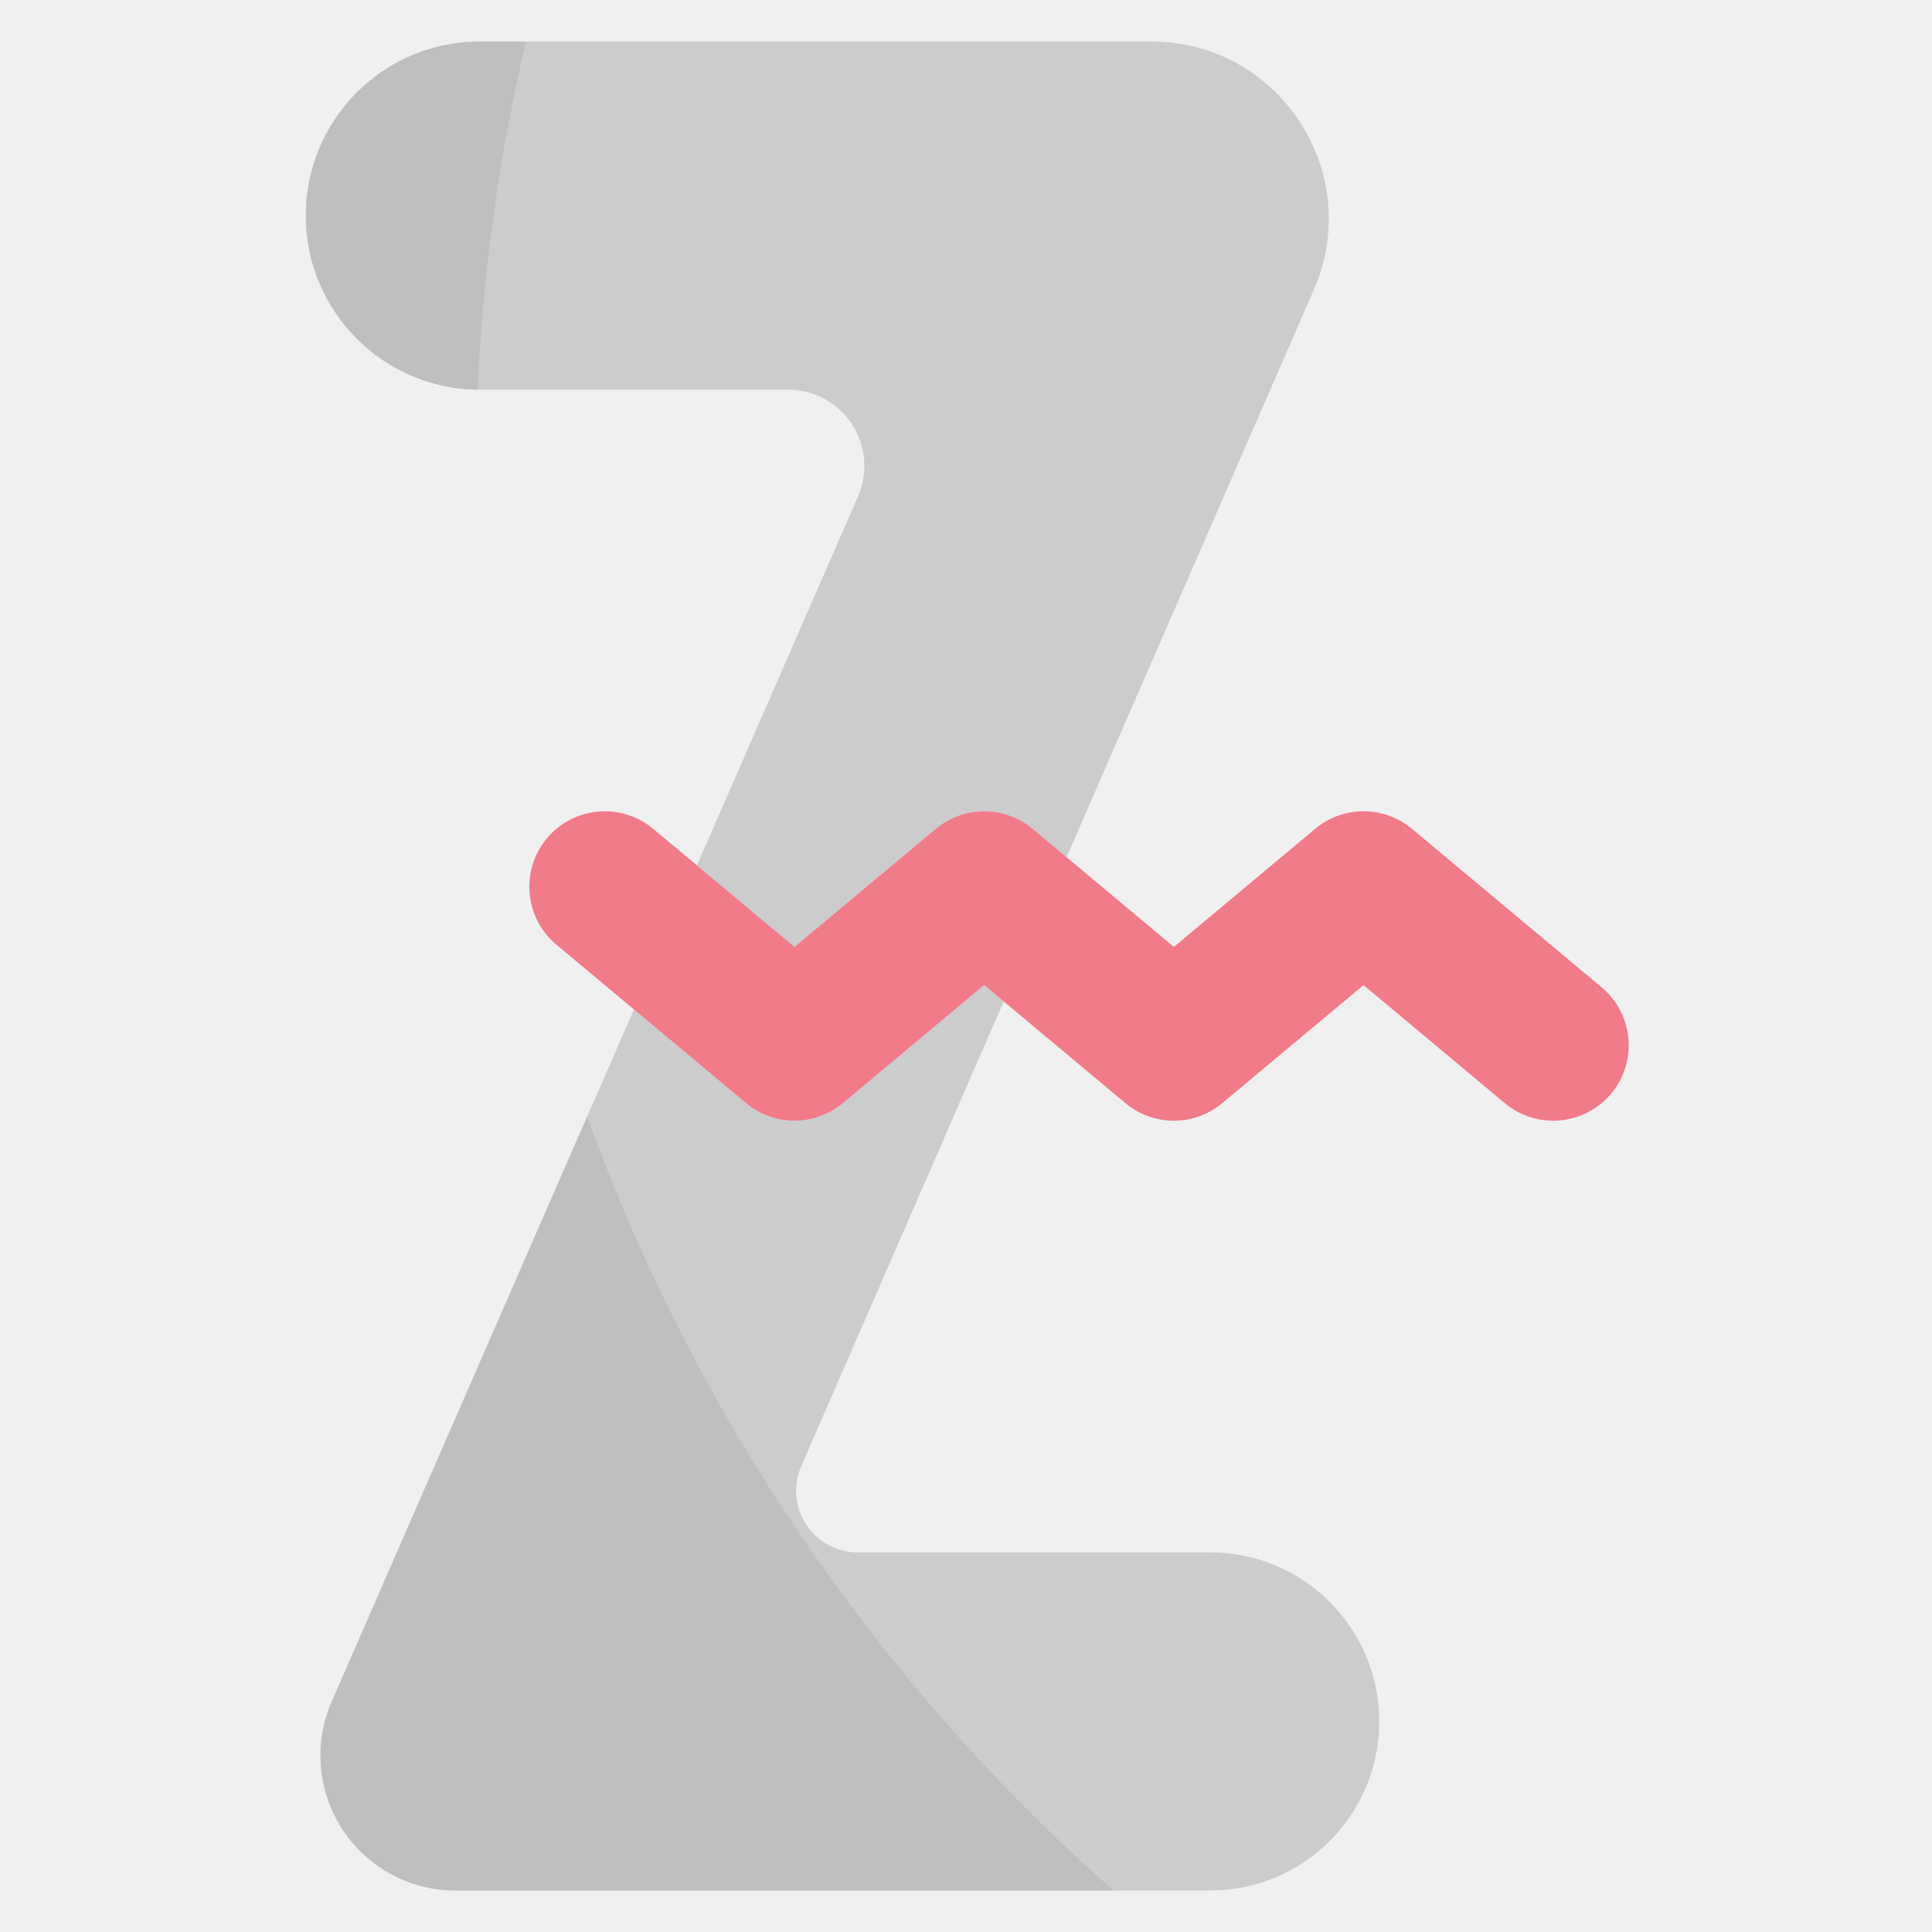
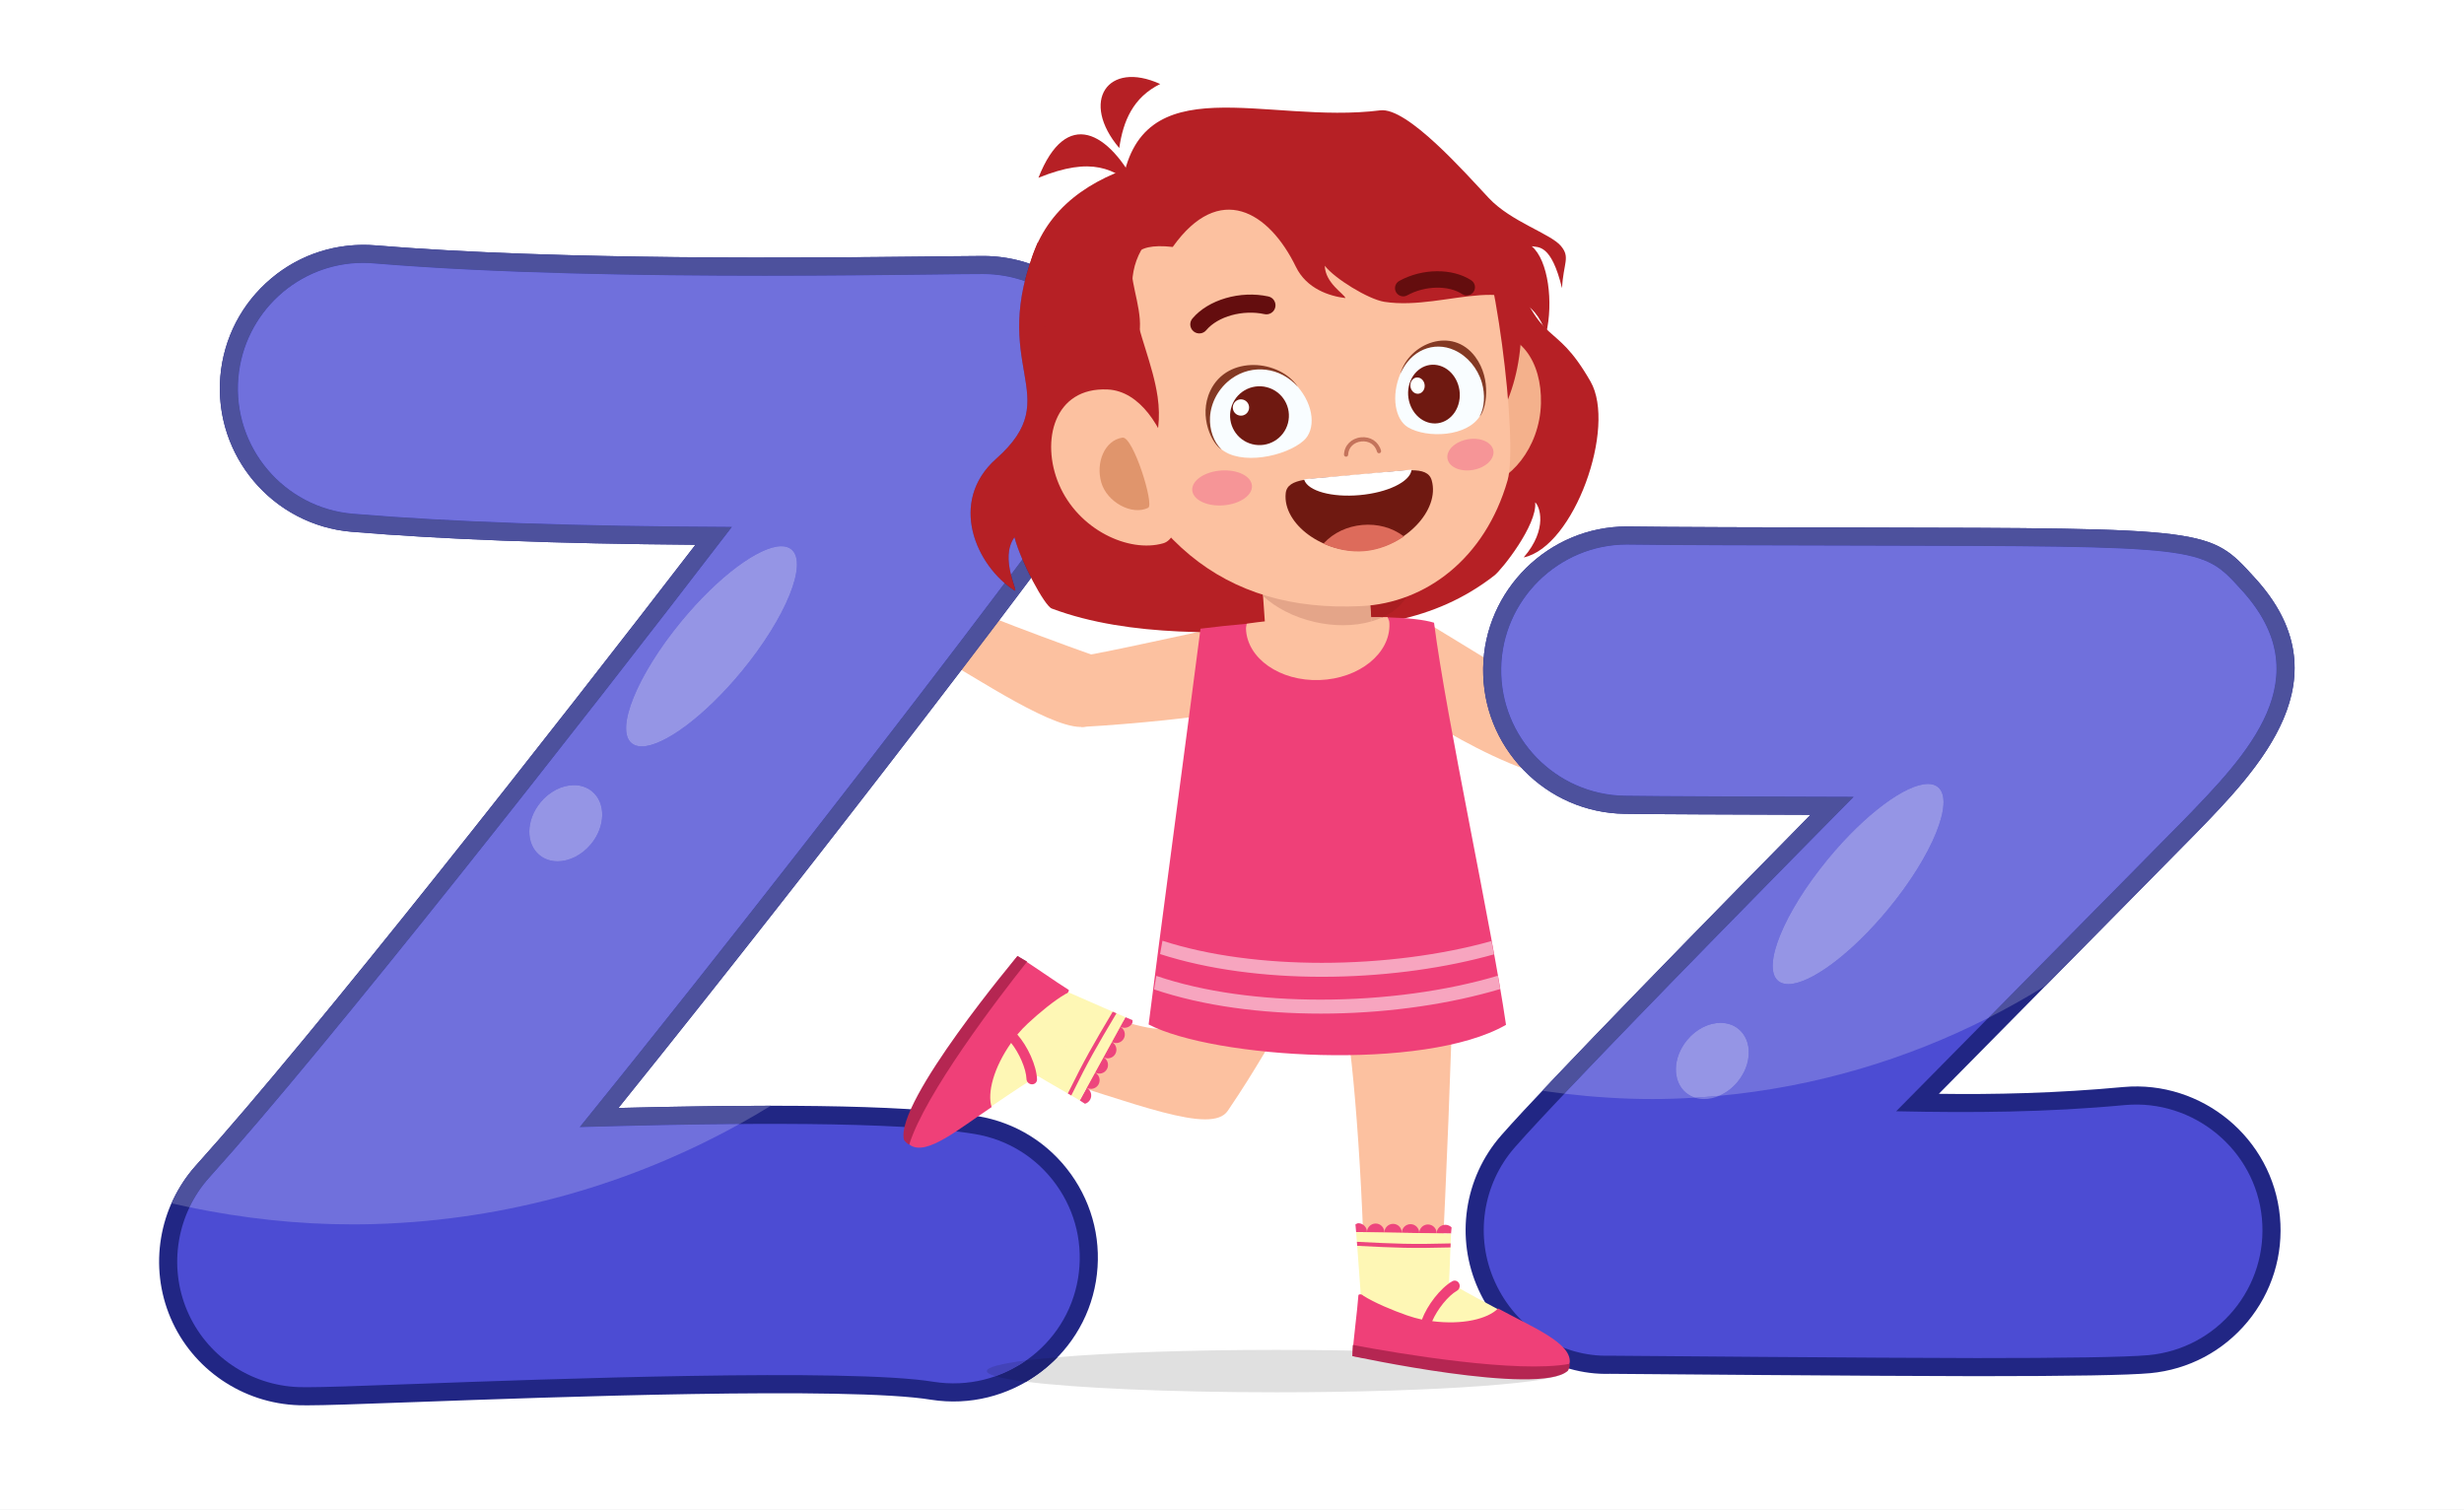
- <svg xmlns="http://www.w3.org/2000/svg" height="512" viewBox="0 0 512 512" width="512">
-   <g id="_26.Z" data-name="26.Z">
-     <path d="m348.19 76.76-65.55 150.43-9-7.53a20 20 0 0 0 -25.65 0l-37.44 31.28-25.86-21.6 42.69-97.77a20.21 20.21 0 0 0 -18.51-28.3h-82.36a46.14 46.14 0 0 1 0-92.27h178.61c33.88 0 56.59 34.72 43.07 65.76z" fill="#ccc" />
-     <path d="m365.52 456.2a44.79 44.79 0 0 1 -44.81 44.8h-200a35.76 35.76 0 0 1 -32.78-50.07l80.07-183.41 29.71 24.83a20 20 0 0 0 25.65 0l37.44-31.28 5.2 4.33-53.67 123.16a16.32 16.32 0 0 0 14.95 22.84h93.43a44.81 44.81 0 0 1 44.81 44.8z" fill="#ccc" />
-     <path d="m411.61 297a20 20 0 0 1 -12.82-4.65l-37.44-31.29-37.45 31.29a20 20 0 0 1 -25.65 0l-37.44-31.29-37.44 31.29a20 20 0 0 1 -25.65 0l-50.26-42a20 20 0 0 1 25.65-30.7l37.44 31.29 37.45-31.29a20 20 0 0 1 25.65 0l37.44 31.29 37.44-31.29a20 20 0 0 1 25.65 0l50.27 42a20 20 0 0 1 -12.84 35.35z" fill="#f17b89" />
-     <g fill="#bfbfbf">
-       <path d="m139.39 11a500.39 500.39 0 0 0 -12.82 92.27h-.06a46.14 46.14 0 0 1 0-92.27z" />
-       <path d="m295.08 501h-174.38a35.76 35.76 0 0 1 -32.78-50.07l67.67-155a500.73 500.73 0 0 0 139.49 205.07z" />
+ <svg xmlns="http://www.w3.org/2000/svg" version="1.1" id="svg13616" width="3408" height="2087.653" viewBox="0 0 3408 2087.653">
+   <defs id="defs13620" />
+   <g id="g13624" transform="matrix(1.333333,0,0,-1.333333,0,2087.653)">
+     <g id="g13626" transform="scale(0.1)">
+       <path d="M 0,0 H 25560 V 15657.4 H 0 Z" style="fill:#ffffff;fill-opacity:1;fill-rule:nonzero;stroke:none" id="path13628" />
+       <path d="m 17720.7,8156.95 c 75.9,-5.72 5.7,-613.53 -70.6,-615.36 -549.3,-13.31 -1042.2,-103.73 -1629,69.26 -495.3,146.02 -978.4,434.24 -1211,575.9 -121.9,74.18 -398.7,295.39 -396.7,363.35 6,204.39 140.7,673.79 447.6,612.45 282.9,-169.37 1212,-754.85 1388.9,-803.61 176.7,-48.7 901,-159.04 1470.8,-201.99" style="fill:#fcc1a0;fill-opacity:1;fill-rule:nonzero;stroke:none" id="path13630" />
+       <path d="m 9629.25,8910.94 c -39.85,22.64 325.27,477.6 367.57,460.03 629.18,-261.19 1660.88,-627.82 1848.38,-682.99 0,0 -198.4,-482.6 -575.9,-565.95 -300.6,-66.35 -1107.5,486.7 -1640.05,788.91" style="fill:#fcc1a0;fill-opacity:1;fill-rule:nonzero;stroke:none" id="path13632" />
+       <path d="m 11178.8,8845.75 c 11.6,-214.5 9.4,-508.16 39.1,-729.2 584.5,32.73 1259.1,108.16 1294,128.95 363.4,216.19 231.9,876.01 239.3,922.52 -285.6,-52.37 -1300.5,-286.46 -1572.4,-322.27" style="fill:#fcc1a0;fill-opacity:1;fill-rule:nonzero;stroke:none" id="path13634" />
+       <path d="m 11506.3,12225.7 c -260.8,479 -762.3,776.5 -1308.9,776.5 -110,0 -587.11,-5.9 -587.11,-5.9 -1138.12,-12.2 -3801.84,-43.5 -5715.46,116 -392.42,31.8 -777.98,-87.6 -1081.82,-343.5 -306.31,-257.9 -493.71,-619.5 -527.5,-1017.7 -67.98,-818.6 542.16,-1540.8 1361.25,-1609.8 942.38,-78.8 2112.28,-123.3 3567.44,-134.6 C 5768.83,8127.82 3271.94,4943.5 2033.55,3569.6 1646.04,3140.4 1542.26,2519 1769.31,1987.2 1995.37,1455.8 2515.98,1100.1 3099.69,1081 l 87.61,-1 c 177.11,0 503.46,11.3 1146.4,34.8 1338.73,48.9 4475.11,162.9 5324.05,23.4 810.75,-127.7 1577.45,425.2 1710.55,1227.7 65.1,393.4 -26.9,787.7 -258.3,1111.2 -232,323.9 -575.9,537.7 -968.9,602.8 -797.5,131.1 -2351.49,118.9 -3725.92,84.6 2148.99,2668.64 4664.92,5965.5 5035.32,6539.4 296.1,458.5 317.6,1041.8 55.8,1521.8" style="fill:#212684;fill-opacity:1;fill-rule:nonzero;stroke:none" id="path13636" />
+       <path d="m 11341.4,12135.7 c -228,418.8 -666.4,678.6 -1144,678.6 -109.6,0 -286.69,-2 -517.66,-4.9 -1148.85,-13.2 -3840.48,-48 -5801.07,115.5 -717.79,62.6 -1345.56,-476.1 -1405.73,-1189.5 -59.72,-715.3 473.63,-1346.5 1189.46,-1406.7 1019.67,-85.6 2309.48,-130.2 3931,-136.5 C 6002.21,8115.58 3410.91,4816.8 2172.99,3443.8 1834.38,3068.5 1743.87,2525.4 1942.02,2060.6 c 197.67,-464.4 651.29,-775.1 1159.64,-791.7 l 85.64,-1 c 176.15,0 500.53,11.3 1112.16,33.8 1350.95,49.4 4514.73,166.3 5387.15,22 711.39,-110.6 1379.29,368.4 1496.29,1073 56.7,343 -23,688 -225.6,970.8 -202.6,282.8 -503,470.2 -846.5,526.9 -811.23,133.6 -2461.13,118 -4097.83,71.5 2142.14,2645.1 4886.13,6230.2 5279.53,6839.8 258.8,400.8 277.9,910.1 48.9,1330" style="fill:#4c4cd3;fill-opacity:1;fill-rule:nonzero;stroke:none" id="path13638" />
+       <path d="m 2026.99,3562.2 c 2.18,2.5 4.36,4.9 6.56,7.4 -2.2,-2.5 -4.37,-4.9 -6.56,-7.4 m 4388.19,602.3 c 1221.27,1516.6 2560.98,3235.97 3558.14,4543.27 v 0 C 8976.16,7400.47 7636.45,5681.1 6415.18,4164.5 c 2.66,0.1 5.28,0.2 7.94,0.2 -2.69,0 -5.25,-0.1 -7.94,-0.2" style="fill:#ffffff;fill-opacity:1;fill-rule:nonzero;stroke:none" id="path13640" />
+       <path d="m 1966.09,3134.5 c -62.04,12.8 -123.91,26.3 -185.5,40.3 61.47,139.1 142.4,270.7 246.4,387.4 2.19,2.5 4.36,4.9 6.56,7.4 v 0 c 1238.39,1373.9 3735.28,4558.22 5180.65,6437.1 v 0 0 c -1455.16,11.3 -2625.06,55.8 -3567.44,134.6 -777.49,65.5 -1366.72,719.5 -1366.42,1485.9 0.02,41 1.72,82.3 5.17,123.9 33.79,398.2 221.19,759.8 527.5,1017.7 271.72,228.9 608.79,348.5 957.69,348.5 41.24,0 82.65,-1.7 124.13,-5 1246.12,-103.9 2810.15,-126.9 4064.03,-126.9 671.66,0 1254.43,6.6 1651.43,10.9 0,0 477.11,5.9 587.11,5.9 167.8,0 331.3,-28.1 485,-80.8 -20.6,-62.8 -37.7,-123.1 -51.8,-180.9 -137,48.2 -283.2,73.8 -433.2,73.8 -109.6,0 -286.69,-2 -517.66,-4.9 -416.02,-4.8 -1034.41,-12.4 -1747.08,-12.4 -1255.36,0 -2803.37,23.6 -4053.99,127.9 -38.07,3.3 -75.99,4.9 -113.48,4.9 -669.4,0 -1235.27,-518.8 -1292.25,-1194.4 -59.72,-715.3 473.63,-1346.5 1189.46,-1406.7 1019.67,-85.6 2309.48,-130.2 3931,-136.5 C 6002.21,8115.58 3410.91,4816.8 2172.99,3443.8 c -84.71,-93.9 -153.88,-198.3 -206.9,-309.3 m 4046.88,831.4 c 1517.04,1873.23 3335.88,4217.84 4407.93,5643.26 33,-28.48 67.2,-54.15 102.2,-76.6 2.5,-1.57 4.4,-2.32 5.8,-2.32 13.5,0 -17.9,70.19 -42,166.77 40.9,54.49 80.4,107.21 118.9,158.7 27.5,-64.15 58.7,-129.92 90.6,-192.03 -102.6,-137.09 -213.6,-284.51 -331.4,-440.26 -123.2,-162.99 -254.2,-335.37 -391.68,-515.65 C 8976.16,7400.47 7636.45,5681.1 6415.18,4164.5 c 2.69,0.1 5.25,0.2 7.94,0.2 515.9,12.8 1056.69,22.5 1573.23,22.6 -106.76,-65.4 -215,-128.4 -324.85,-189.2 -531.38,-3.9 -1095.61,-16.2 -1658.53,-32.2" style="fill:#4d519d;fill-opacity:1;fill-rule:nonzero;stroke:none" id="path13642" />
+       <path d="m 3658.83,2956.9 c -579.74,0 -1144.81,64.4 -1692.74,177.6 53.02,111 122.19,215.4 206.9,309.3 1237.92,1373 3829.22,4671.78 5420.41,6748.4 -1621.52,6.3 -2911.33,50.9 -3931,136.5 -715.83,60.2 -1249.18,691.4 -1189.46,1406.7 56.98,675.6 622.85,1194.4 1292.25,1194.4 37.49,0 75.41,-1.6 113.48,-4.9 1250.62,-104.3 2798.63,-127.9 4053.99,-127.9 712.67,0 1331.06,7.6 1747.08,12.4 230.97,2.9 408.06,4.9 517.66,4.9 150,0 296.2,-25.6 433.2,-73.8 -236.1,-966.6 367.3,-1252.7 -295.8,-1840.8 -460.49,-408.5 -253.4,-997.48 86.1,-1290.54 C 9348.85,8183.74 7530.01,5839.13 6012.97,3965.9 c 562.92,16 1127.15,28.3 1658.53,32.2 -1121.17,-620.2 -2399.64,-994.4 -3768.34,-1037.4 -81.77,-2.5 -163.13,-3.8 -244.33,-3.8 m 2295.05,4556.35 c -120.3,0 -251.73,-63.03 -347.3,-179.02 -150.5,-182.65 -155.1,-427.49 -10.28,-546.82 52.88,-43.57 118.35,-64.39 187.5,-64.39 120.29,0 251.71,63.02 347.29,179 150.51,182.68 155.11,427.48 10.27,546.85 -52.87,43.56 -118.33,64.38 -187.48,64.38 M 8105,9991.65 c -227.28,0 -651.69,-311.28 -1037.79,-779.81 -457.53,-555.27 -687.96,-1121.16 -514.69,-1263.94 27.06,-22.3 62.35,-32.96 104.42,-32.96 227.26,0 651.72,311.27 1037.78,779.81 457.56,555.27 688,1121.15 514.73,1263.93 -27.07,22.3 -62.38,32.97 -104.45,32.97 m 2381.9,-294.64 c -29,116.47 -47.5,271.33 36.4,387.79 17.2,-66 46.8,-146.2 82.5,-229.09 -38.5,-51.49 -78,-104.21 -118.9,-158.7" style="fill:#7070dc;fill-opacity:1;fill-rule:nonzero;stroke:none" id="path13644" />
+       <path d="m 6656.94,7914.94 c -42.07,0 -77.36,10.66 -104.42,32.96 -173.27,142.78 57.16,708.67 514.69,1263.94 386.1,468.53 810.51,779.81 1037.79,779.81 42.07,0 77.38,-10.67 104.45,-32.97 173.27,-142.78 -57.17,-708.66 -514.73,-1263.93 -386.06,-468.54 -810.52,-779.81 -1037.78,-779.81" style="fill:#9595e5;fill-opacity:1;fill-rule:nonzero;stroke:none" id="path13646" />
+       <path d="m 5783.8,6723.02 c -69.15,0 -134.62,20.82 -187.5,64.39 -144.82,119.33 -140.22,364.17 10.28,546.82 95.57,115.99 227,179.02 347.3,179.02 69.15,0 134.61,-20.82 187.48,-64.38 144.84,-119.37 140.24,-364.17 -10.27,-546.85 -95.58,-115.98 -227,-179 -347.29,-179" style="fill:#9595e5;fill-opacity:1;fill-rule:nonzero;stroke:none" id="path13648" />
+       <path d="m 22027.6,4381.8 c -689,-64.6 -1352.4,-78.8 -1915.1,-70.5 0,0 2501.3,2532.63 2657.8,2693.12 666,684.51 1578.5,1622.51 612.2,2667.65 -460,506.43 -460,506.43 -4080.3,513.23 -998.1,2 -1970.4,4 -2426.9,10.8 -808.8,0 -1477.2,-657.62 -1489.9,-1466.42 -6.4,-397.3 142.9,-774.06 419.8,-1060.31 277.4,-286.22 648.8,-447.2 1046.1,-453.57 251.5,-4.4 1153.3,-7.83 1930.3,-10.26 -991.8,-1006.49 -2731.7,-2780.74 -3208.8,-3325.24 -385.6,-439.4 -478,-1066.7 -236.3,-1598.5 249,-549.5 798.5,-892.5 1363.6,-874.9 0,0 2872.7,-24.5 3804.8,-24.5 983.5,0 1572.6,10.3 1801.1,31.3 395.8,37.2 754,226.6 1008.4,532.9 254,306.8 373.3,693.8 336.2,1090.1 -76.4,814.7 -810.3,1418 -1623,1345.1" style="fill:#212684;fill-opacity:1;fill-rule:nonzero;stroke:none" id="path13650" />
+       <path d="m 22045.2,4194.9 c -809.8,-76.3 -1591.7,-81.7 -2375.5,-64.6 438.9,445.7 2800.2,2835.47 2965.1,3004.29 682.1,701.14 1455.2,1495.28 608.7,2411.22 -404.2,444.77 -404.2,444.77 -3941.8,451.64 -999.1,1.96 -1972.3,3.95 -2426.4,10.75 -706.5,0 -1290.8,-574.92 -1302,-1281.45 -11.8,-718.31 563.2,-1311.81 1281.4,-1323.07 301.4,-5.36 1540.3,-9.3 2375.1,-11.23 -959,-971.26 -2993.5,-3040.05 -3515.6,-3635.95 -336.6,-383.6 -417.9,-932.6 -206.5,-1397 217.7,-480 688.4,-780.4 1193.9,-764.7 0,0 2871.7,-24.5 3803.3,-24.5 875.3,0 1543.7,8.3 1783.5,30.3 346.4,32.8 659,198.2 881.2,465.9 222.1,268.1 326.4,606.7 294.1,952.6 -67.1,714.4 -711.5,1238.4 -1418.5,1175.8" style="fill:#4c4cd3;fill-opacity:1;fill-rule:nonzero;stroke:none" id="path13652" />
+       <path d="m 21894.5,6116.19 c 446.6,452.44 817,827.9 875.5,887.85 -82.2,-84.21 -496.1,-503.64 -875.5,-887.85 m -3738.8,452.96 c 226.1,230.4 439.2,446.93 625.9,636.39 -186.6,-189.4 -399.7,-405.94 -625.9,-636.39" style="fill:#ffffff;fill-opacity:1;fill-rule:nonzero;stroke:none" id="path13654" />
+       <path d="m 16228.4,4312.7 c -76.9,9 -153.6,19 -230,29.9 551.8,585.2 1423.3,1478.75 2157.3,2226.55 226.2,230.45 439.3,446.99 625.9,636.39 v 0 0 0 c -777,2.43 -1678.8,5.86 -1930.3,10.26 -397.3,6.37 -768.7,167.35 -1046.1,453.57 -271.5,280.66 -420.3,648.33 -420,1037.05 0,7.75 0.1,15.5 0.2,23.26 12.7,808.8 681.1,1466.42 1489.9,1466.42 456.5,-6.8 1428.8,-8.8 2426.9,-10.8 3620.3,-6.8 3620.3,-6.8 4080.3,-513.23 301.9,-326.61 420.4,-642.75 420.3,-943.96 -0.2,-662.67 -574.6,-1253.09 -1032.5,-1723.69 v 0 c -0.1,-0.13 -0.2,-0.25 -0.3,-0.38 -58.5,-59.95 -428.9,-435.41 -875.5,-887.85 -352,-356.48 -674.2,-682.69 -674.2,-682.69 -192.9,-119.7 -391.4,-231.5 -595,-334.8 837.8,848.36 1900.8,1924.61 2009.5,2035.89 682.1,701.14 1455.2,1495.28 608.7,2411.22 -404.2,444.77 -404.2,444.77 -3941.8,451.64 -999.1,1.96 -1972.3,3.95 -2426.4,10.75 -706.5,0 -1290.8,-574.92 -1302,-1281.45 -11.8,-718.31 563.2,-1311.81 1281.4,-1323.07 301.4,-5.36 1540.3,-9.3 2375.1,-11.23 C 18474.9,6627.96 17053.9,5183.6 16228.4,4312.7" style="fill:#4d519d;fill-opacity:1;fill-rule:nonzero;stroke:none" id="path13656" />
+       <path d="m 17138.4,4257.1 c -307.8,0 -611,20.5 -910,55.6 825.5,870.9 2246.5,2315.26 3001.4,3079.75 -834.8,1.93 -2073.7,5.87 -2375.1,11.23 -718.2,11.26 -1293.2,604.76 -1281.4,1323.07 11.2,706.53 595.5,1281.45 1302,1281.45 454.1,-6.8 1427.3,-8.79 2426.4,-10.75 3537.6,-6.87 3537.6,-6.87 3941.8,-451.64 846.5,-915.94 73.4,-1710.08 -608.7,-2411.22 -108.7,-111.28 -1171.7,-1187.53 -2009.5,-2035.89 -851.4,-432.1 -1792.3,-715 -2792,-808.3 69.9,29.8 136.8,79 191.8,145.7 150.5,182.7 155.1,427.5 10.2,546.9 -52.8,43.5 -118.3,64.4 -187.5,64.4 -120.2,0 -251.7,-63.1 -347.2,-179 -150.6,-182.7 -155.2,-427.5 -10.3,-546.9 28,-23.1 59.5,-39.7 93.3,-50.4 -76.8,-4.6 -154,-8.2 -231.4,-10.6 -71.6,-2.3 -142.8,-3.4 -213.8,-3.4 M 19999,7525.77 c -227.3,0 -651.7,-311.28 -1037.8,-779.81 -457.5,-555.27 -688,-1121.16 -514.7,-1263.96 27.1,-22.3 62.4,-32.9 104.4,-32.9 227.3,0 651.7,311.25 1037.8,779.79 457.6,555.25 688,1121.14 514.7,1263.92 -27.1,22.3 -62.3,32.96 -104.4,32.96" style="fill:#7070dc;fill-opacity:1;fill-rule:nonzero;stroke:none" id="path13658" />
+       <path d="m 18550.9,5449.1 c -42,0 -77.3,10.6 -104.4,32.9 -173.3,142.8 57.2,708.69 514.7,1263.96 386.1,468.53 810.5,779.81 1037.8,779.81 42.1,0 77.3,-10.66 104.4,-32.96 173.3,-142.78 -57.1,-708.67 -514.7,-1263.92 -386.1,-468.54 -810.5,-779.79 -1037.8,-779.79" style="fill:#9595e5;fill-opacity:1;fill-rule:nonzero;stroke:none" id="path13660" />
+       <path d="m 17677.8,4257.1 c -32.5,0 -64.2,4.6 -94.2,14 83.6,5.2 166.9,11.6 249.7,19.3 -51.4,-21.9 -104.5,-33.3 -155.5,-33.3" style="fill:#7a7ade;fill-opacity:1;fill-rule:nonzero;stroke:none" id="path13662" />
+       <path d="m 17583.6,4271.1 c -33.8,10.7 -65.3,27.3 -93.3,50.4 -144.9,119.4 -140.3,364.2 10.3,546.9 95.5,115.9 227,179 347.2,179 69.2,0 134.7,-20.9 187.5,-64.4 144.9,-119.4 140.3,-364.2 -10.2,-546.9 -55,-66.7 -121.9,-115.9 -191.8,-145.7 -82.8,-7.7 -166.1,-14.1 -249.7,-19.3" style="fill:#9595e5;fill-opacity:1;fill-rule:nonzero;stroke:none" id="path13664" />
+       <path d="m 15665.5,12942.5 c 341.3,-941.7 447.4,-568.3 834,-1243.3 270.9,-473 -170.1,-1713.01 -693.8,-1823.97 258.3,298.77 161.4,539.57 119.2,570.77 22.9,-233.6 -346.3,-698.01 -422.8,-757.63 -639,-498.1 -1340.9,-540.07 -2002.8,-566.24 -756.3,-29.89 -1771.2,-83.93 -2589.6,223.24 -73.6,27.64 -320.5,486.81 -386.4,739.43 -160.6,-223.1 54,-587 -0.2,-552.24 -395.1,253.51 -693.54,918.94 -188.3,1367.14 746.5,662 -112.2,941.5 428.9,2239.9 1365.8,257.9 4156.8,511.7 4901.8,-197.1" style="fill:#b62025;fill-opacity:1;fill-rule:nonzero;stroke:none" id="path13666" />
+       <path d="m 13239.6,1215.2 c -1106.6,0 -2073.4,43.9 -2594.1,109.1 119.6,69.7 229.2,155.5 325.5,254.9 550.5,46.5 1362.7,75.9 2268.6,75.9 1658.2,0 3002.3,-98.5 3002.3,-219.9 0,-121.5 -1344.1,-220 -3002.3,-220" style="fill:#e0e0e0;fill-opacity:1;fill-rule:nonzero;stroke:none" id="path13668" />
+       <path d="m 10645.5,1324.3 c -141.5,17.8 -250,37.1 -319.5,57.6 114.1,40 221.6,95.4 319.7,164.1 94.4,11.8 203.4,22.9 325.3,33.2 -96.3,-99.4 -205.9,-185.2 -325.5,-254.9" style="fill:#1d2174;fill-opacity:1;fill-rule:nonzero;stroke:none" id="path13670" />
+       <path d="m 10326,1381.9 c -58,17 -88.8,34.9 -88.8,53.3 0,40.4 148.8,78.2 408.5,110.8 -98.1,-68.7 -205.6,-124.1 -319.7,-164.1" style="fill:#4343b9;fill-opacity:1;fill-rule:nonzero;stroke:none" id="path13672" />
+       <path d="m 10940.5,5300.8 c -78.9,-201.3 -185.1,-545.8 -249.6,-756.4 1100.7,-336 1875.4,-659.4 2045.2,-409.4 320,471.1 435.1,714.9 639.1,1010.1 217.3,314.6 512.8,198.7 573.6,-36 94.3,-363.4 214.4,-2065.7 207.5,-3134 316.2,-17.9 501.3,-53.6 775.5,13.7 0,0 201.1,3861.13 144.2,4839.99 -532.8,61.47 -1779.4,-91.47 -2352.7,-156.68 C 12532,6250.05 12300.7,5485.1 12101,5020.3 c -42.2,-98.3 -438.4,24.9 -1160.5,280.5" style="fill:#fcc1a0;fill-opacity:1;fill-rule:nonzero;stroke:none" id="path13674" />
+       <path d="m 11915.1,5030.8 c 671.6,-350.3 2856.7,-492.6 3707.3,-4 -147.4,1017.74 -618.7,3168.29 -746.5,4171.23 -423.7,130.88 -1868.6,8.66 -2422.6,-61.82 -120.2,-933.88 -436.9,-3294.88 -538.2,-4105.41" style="fill:#ef4078;fill-opacity:1;fill-rule:nonzero;stroke:none" id="path13676" />
+       <path d="m 14413.1,9187.4 c -1.4,39.84 -6.4,31.6 -19,68.5 -409.9,-4.97 -1027.7,0.98 -1461.6,-68.67 -2,-17.4 -8,-34.01 -7.4,-51.85 10.8,-308.19 352.6,-546.41 763.5,-532.05 410.9,14.33 735.3,275.85 724.5,584.07" style="fill:#fcc1a0;fill-opacity:1;fill-rule:nonzero;stroke:none" id="path13678" />
+       <path d="m 11748.2,5075.4 c -1.4,-11.1 2.1,-22.3 -3.7,-32.8 -24.1,-43.7 -79.8,-59.2 -123.5,-35.2 l 53.1,98.9 c 17.5,-7.5 43.9,-18.4 74.1,-30.9" style="fill:#ed457d;fill-opacity:1;fill-rule:nonzero;stroke:none" id="path13680" />
+       <path d="m 11395.7,4409.2 c -24.1,-43.7 -79.2,-59.6 -122.9,-35.5 l 87,158.5 c 43.8,-24.1 60,-79.3 35.9,-123" style="fill:#ed457d;fill-opacity:1;fill-rule:nonzero;stroke:none" id="path13682" />
+       <path d="m 11308.5,4250.9 c -12,-21.8 -31.6,-36.5 -53.7,-43 -24.7,16 -44.8,29 -53.9,34.9 l 71.9,130.9 c 43.7,-24.1 59.8,-79.1 35.7,-122.8" style="fill:#ed457d;fill-opacity:1;fill-rule:nonzero;stroke:none" id="path13684" />
+       <path d="m 11482.9,4567.5 c -24.1,-43.7 -79.3,-59.4 -123.1,-35.3 l 87.1,158.4 c 43.7,-24.1 60.1,-79.3 36,-123.1" style="fill:#ed457d;fill-opacity:1;fill-rule:nonzero;stroke:none" id="path13686" />
+       <path d="m 11570.1,4725.9 c -24.1,-43.7 -79.5,-59.4 -123.2,-35.3 l 87,158.4 c 43.8,-24.1 60.3,-79.3 36.2,-123.1" style="fill:#ed457d;fill-opacity:1;fill-rule:nonzero;stroke:none" id="path13688" />
+       <path d="m 11657.3,4884.3 c -24.1,-43.8 -79.6,-59.4 -123.4,-35.3 l 87.1,158.4 c 43.7,-24 60.4,-79.4 36.3,-123.1" style="fill:#ed457d;fill-opacity:1;fill-rule:nonzero;stroke:none" id="path13690" />
+       <path d="m 10799.7,5485.6 c -24.6,9.8 -406,-751.2 -380,-769.8 217.3,-155.3 695.6,-421.3 781.2,-473 l 473.2,863.5 c -255.6,108.6 -717.2,316.5 -874.4,379.3" style="fill:#fef7b5;fill-opacity:1;fill-rule:nonzero;stroke:none" id="path13692" />
+       <path d="m 10913,4581.5 c 61.2,-19.3 261.9,541 331.3,624.1 -124.1,74.8 -285,263.7 -457.7,358.4 -120.2,65.9 -263.9,17.1 -346.1,-80.2 -317.3,-375.6 -1184.06,-1352.4 -904.12,-1578.2 229.78,-185.3 802.32,365.8 1376.62,675.9" style="fill:#fef7b5;fill-opacity:1;fill-rule:nonzero;stroke:none" id="path13694" />
+       <path d="m 11086,5389.6 c 5,-13 -6.2,-34.4 -30.3,-41.2 -118.5,-68.1 -273.3,-195.5 -391.9,-305.8 -40.4,-37.6 -77.3,-76.6 -110.8,-116.6 106.8,-119.4 199.6,-323 204.5,-464 1.2,-29.5 -22.6,-52.7 -52.8,-52.2 -30.2,0.5 -55.6,24.9 -56.5,54.3 -3.8,108.6 -77.1,273.1 -159.5,375.4 -182.9,-259.5 -248.8,-520.6 -202.3,-665.8 -342.07,-228.4 -667.78,-502.5 -838.94,-398.2 -262.19,159.7 1107.04,1965.08 1107.04,1965.08 157.7,-95.78 390.3,-263.68 531.5,-350.98" style="fill:#ef4078;fill-opacity:1;fill-rule:nonzero;stroke:none" id="path13696" />
+       <path d="m 10654.6,5682.78 c -35.7,20 -70.1,39.56 -100.1,57.8 0,0 -1267.73,-1509.08 -1178.3,-1903.28 3.2,-14.1 39.57,-49 55.9,-52.2 162.34,524 916.9,1514.4 1222.5,1897.68" style="fill:#b52652;fill-opacity:1;fill-rule:nonzero;stroke:none" id="path13698" />
+       <path d="m 11076.8,4314.7 c 177.2,359.9 263.3,507.2 465.9,848.2 13,-5.6 26,-11.3 38.5,-16.7 -204.4,-344.1 -290.1,-490.3 -468.4,-852.2 -12,6.9 -22.3,12.8 -36,20.7" style="fill:#ed457d;fill-opacity:1;fill-rule:nonzero;stroke:none" id="path13700" />
+       <path d="m 13700.8,5143.2 c -610.6,0.1 -1219,78.5 -1729.5,251.4 7.3,44.7 15.4,92.3 23.5,140.1 495.8,-169.4 1098.1,-246.5 1704.5,-246.5 650.6,0 1305.8,88.8 1838.4,248.1 8.4,-47.1 16.6,-93.4 24.3,-138.2 -510,-152.2 -1122,-243.4 -1741,-253.8 -40.1,-0.7 -80.1,-1.1 -120.2,-1.1 m 11.6,382 c -590.7,0 -1178.2,74.4 -1678.4,235.61 8,45.26 16.1,91.28 24.5,138.35 485.7,-157.19 1067.4,-229.1 1652.8,-229.1 619.4,0.01 1242.9,80.54 1760.8,225.78 8.7,-46.74 17.2,-92.53 25.6,-137.92 -494.8,-139.02 -1077.9,-221.92 -1666.9,-231.72 -39.5,-0.7 -78.9,-1 -118.4,-1" style="fill:#f7a5bf;fill-opacity:1;fill-rule:nonzero;stroke:none" id="path13702" />
+       <path d="m 14060.4,2957 c 10.4,4 18.8,12.3 30.7,12.1 49.9,-1 89.6,-42.6 88.7,-92.5 h -112.2 c -1.5,19 -4.1,47.9 -7.2,80.4" style="fill:#ed457d;fill-opacity:1;fill-rule:nonzero;stroke:none" id="path13704" />
+       <path d="m 14814.1,2956 c 49.9,-0.9 89.6,-42.3 88.7,-92.1 l -180.7,3 c 0.9,49.9 42.1,90 92,89.1" style="fill:#ed457d;fill-opacity:1;fill-rule:nonzero;stroke:none" id="path13706" />
+       <path d="m 14994.8,2952.7 c 24.9,-0.4 47.1,-11 63.1,-27.4 -2.6,-29.3 -4.8,-53.1 -5.8,-64 l -149.3,2.6 c 0.9,49.8 42.1,89.7 92,88.8" style="fill:#ed457d;fill-opacity:1;fill-rule:nonzero;stroke:none" id="path13708" />
+       <path d="m 14633.4,2959.3 c 49.9,-1 89.6,-42.5 88.7,-92.4 l -180.8,3.1 c 0.9,49.9 42.1,90.2 92.1,89.3" style="fill:#ed457d;fill-opacity:1;fill-rule:nonzero;stroke:none" id="path13710" />
+       <path d="m 14452.6,2962.5 c 49.9,-0.9 89.6,-42.6 88.7,-92.5 l -180.7,3.1 c 0.9,49.9 42.1,90.3 92,89.4" style="fill:#ed457d;fill-opacity:1;fill-rule:nonzero;stroke:none" id="path13712" />
+       <path d="m 14271.8,2965.8 c 50,-0.9 89.7,-42.8 88.8,-92.7 l -180.8,3.5 c 0.9,49.9 42.2,90.1 92,89.2" style="fill:#ed457d;fill-opacity:1;fill-rule:nonzero;stroke:none" id="path13714" />
+       <path d="m 14140.1,1926.7 c 2.8,-26.4 853.8,-8.7 858.1,23 36,264.6 48.1,811.8 53.9,911.6 l -984.5,15.3 c 23.2,-276.8 54.7,-781.6 72.5,-949.9" style="fill:#fef7b5;fill-opacity:1;fill-rule:nonzero;stroke:none" id="path13716" />
+       <path d="m 14886.9,2448.7 c -11.5,63.1 -600.8,-20.8 -706.6,1.9 -8.2,-144.7 -100.3,-375.1 -103.4,-572.1 -2.3,-137.1 108,-241.4 232.3,-268.7 480.3,-105.4 1748.7,-416.4 1817.8,-63.4 56.7,289.6 -697.9,539 -1240.1,902.3" style="fill:#fef7b5;fill-opacity:1;fill-rule:nonzero;stroke:none" id="path13718" />
+       <path d="m 14091.5,2224.7 c 9.1,10.5 33.2,10.6 50.5,-7.6 115.5,-73 300.4,-150.5 453.3,-204 52.1,-18.2 103.8,-32.5 154.8,-43.6 55.8,150.2 192.6,327.3 315,397.4 25.6,14.8 57.2,4.5 70.8,-22.4 13.6,-26.9 4,-60.8 -21.6,-75.3 -94.3,-54 -205.6,-195.6 -257.6,-316.2 314.8,-40.7 576.5,22.9 683.2,131.7 361.6,-196 756,-356.2 743.7,-556.3 -19,-306.4 -2254.6,62.4 -2254.6,62.4 11,184.2 51.1,468.2 62.5,633.9" style="fill:#ef4078;fill-opacity:1;fill-rule:nonzero;stroke:none" id="path13720" />
+       <path d="m 14033.3,1706.4 c -1,-41 -2.2,-80.5 -4.3,-115.6 0,0 1926.1,-417.3 2233.1,-154.3 11,9.4 24.9,57.9 20.1,73.8 -539.2,-100.8 -1767.2,104.5 -2248.9,196.1" style="fill:#b52652;fill-opacity:1;fill-rule:nonzero;stroke:none" id="path13722" />
+       <path d="m 15046.5,2718 c -401.1,-11.1 -571.5,-3.7 -967.6,16.4 -1.1,14.1 -2.2,28.2 -3.2,41.8 399.7,-20.2 569,-27.8 972.3,-16.7 -0.5,-13.8 -0.9,-25.7 -1.5,-41.5" style="fill:#ed457d;fill-opacity:1;fill-rule:nonzero;stroke:none" id="path13724" />
+       <path d="m 14183.6,9821.52 51.1,-724.49 c 10.9,-155.79 -226.5,-299.48 -530.5,-320.9 -303.9,-21.42 -559.2,87.55 -570.1,243.34 l -51.1,724.49 1100.6,77.56" style="fill:#fcc1a0;fill-opacity:1;fill-rule:nonzero;stroke:none" id="path13726" />
+       <path d="m 14321.3,9255.14 c -32,0.49 -64.6,0.74 -97.8,0.77 l -39.9,565.61 -1100.6,-77.56 18.9,-268.67 c -155.4,143.8 -234,320.39 -196,488.69 55.9,246.82 346,401.82 701.1,401.82 93,0 190.4,-10.7 289.3,-33 476.5,-107.8 805.7,-447.73 735.2,-759.18 -31.4,-138.98 -137.1,-248.8 -286.8,-318.26 -7.8,-0.08 -15.6,-0.15 -23.4,-0.22" style="fill:#aa1e21;fill-opacity:1;fill-rule:nonzero;stroke:none" id="path13728" />
+       <path d="m 14223.6,9254.32 -0.1,1.59 c 33.2,-0.03 65.8,-0.28 97.8,-0.77 -31.7,-0.3 -64.3,-0.56 -97.7,-0.82" style="fill:#d93967;fill-opacity:1;fill-rule:nonzero;stroke:none" id="path13730" />
+       <path d="m 14226.6,9211.59 -3,42.73 c 33.4,0.26 66,0.52 97.7,0.82 7.8,0.07 15.6,0.14 23.4,0.22 -36.9,-17.08 -76.4,-31.74 -118.1,-43.77" style="fill:#e4a589;fill-opacity:1;fill-rule:nonzero;stroke:none" id="path13732" />
+       <path d="m 13930.4,9171.85 c -93,0 -190.4,10.61 -289.3,32.98 -219,49.54 -406.9,148.14 -539.2,270.46 l -18.9,268.67 1100.6,77.56 39.9,-565.61 0.1,-1.59 3,-42.73 c -89.9,-25.94 -190.1,-39.74 -296.2,-39.74" style="fill:#e4a589;fill-opacity:1;fill-rule:nonzero;stroke:none" id="path13734" />
+       <path d="m 15984.8,11472.2 c -11.7,-463.9 -331.6,-829.2 -622.7,-853.2 -291.2,-23.9 -418.4,324.3 -454.2,760.1 -35.8,435.7 171.1,809.5 462.4,832.3 398.1,31.1 625.4,-303.2 614.5,-739.2" style="fill:#f4b18c;fill-opacity:1;fill-rule:nonzero;stroke:none" id="path13736" />
+       <path d="m 11610.5,14121.9 c 40.2,279.3 142.4,524.7 424.8,664.2 -546.2,248.8 -834.7,-180.6 -424.8,-664.2 z m -838.4,-308.5 c 558.8,226.7 785.5,92.1 1034.4,-115 -301.7,597.8 -746.2,847.9 -1034.4,115" style="fill:#b62025;fill-opacity:1;fill-rule:nonzero;stroke:none" id="path13738" />
+       <path d="m 15746.2,12749.6 c 235.5,-1541.2 -706.4,-2363.6 -2142.1,-2514.2 -1435.7,-150.5 -2808.1,318.7 -2970.7,1869.3 -162.6,1550.7 930.3,1924.1 2309.1,2046.6 1678.8,149.1 2613.1,-154.3 2803.7,-1401.7" style="fill:#b62025;fill-opacity:1;fill-rule:nonzero;stroke:none" id="path13740" />
+       <path d="m 15638.5,10674 c -235.4,-816.84 -854,-1270.89 -1515.1,-1303.53 -1433.9,-70.78 -2369.3,699.03 -2835.5,2350.23 -496.6,1758.9 733.2,1962.5 1999.5,2095.3 845.6,88.6 1553.1,145.7 1961.5,-380.6 252,-324.7 504.8,-2361.3 389.6,-2761.4" style="fill:#fcc1a0;fill-opacity:1;fill-rule:nonzero;stroke:none" id="path13742" />
+       <path d="m 14529.8,11788.6 c -104.8,-241.5 -55.1,-485.5 75.2,-563.2 196.4,-117.1 621.7,-100.9 751,123.8 125.3,217.8 3.8,567.6 -264.3,689.1 -234.7,106.4 -460.5,-15.9 -561.9,-249.7" style="fill:#f9fdff;fill-opacity:1;fill-rule:nonzero;stroke:none" id="path13744" />
+       <path d="m 15303.5,11956.2 c -239,320.5 -686.6,140.9 -777.2,-175.8 104.7,241.4 344.2,342.9 561.1,244.7 134.1,-60.8 240.5,-186.8 284.6,-337 35.2,-119.8 28.8,-260.3 -23.2,-350.7 65.3,63.2 130.5,383 -45.3,618.8" style="fill:#843923;fill-opacity:1;fill-rule:nonzero;stroke:none" id="path13746" />
+       <path d="m 14614.1,11650.1 c -34.5,-162.2 54.3,-329.7 198.3,-374.2 144,-44.4 288.7,51.1 323.2,213.4 34.5,162.2 -54.3,329.7 -198.3,374.1 -144,44.4 -288.7,-51 -323.2,-213.3" style="fill:#6f1911;fill-opacity:1;fill-rule:nonzero;stroke:none" id="path13748" />
+       <path d="m 14632.2,11679.7 c -9.6,-45 15.1,-91.5 55,-103.8 40,-12.4 80.1,14.2 89.7,59.1 9.5,45.1 -15.1,91.5 -55.1,103.9 -39.9,12.3 -80,-14.2 -89.6,-59.2" style="fill:#fefffe;fill-opacity:1;fill-rule:nonzero;stroke:none" id="path13750" />
+       <path d="m 13456.7,11652 c 180.7,-205.2 191,-454.2 67.7,-564.3 -186,-165.8 -660.8,-264.4 -864.2,-82 -196.9,176.6 -156.1,547.2 107.9,736.5 231.2,165.8 513.8,108.3 688.6,-90.2" style="fill:#f9fdff;fill-opacity:1;fill-rule:nonzero;stroke:none" id="path13752" />
+       <path d="m 12555.8,11606 c 178.6,373.8 722,320.5 907,39 -180.5,205.1 -472.6,238.8 -686.3,85.6 -132.1,-94.7 -216.1,-245 -224.7,-401.9 -6.8,-125.2 37.8,-259.2 119.6,-332.5 -89.2,43.5 -246.9,334.9 -115.6,609.8" style="fill:#843923;fill-opacity:1;fill-rule:nonzero;stroke:none" id="path13754" />
+       <path d="m 12769.8,11421.6 c -42.1,-163.2 56.1,-329.6 219.3,-371.6 163.2,-42 329.5,56.2 371.6,219.3 42,163.2 -56.2,329.6 -219.4,371.6 -163.1,42 -329.5,-56.2 -371.5,-219.3" style="fill:#6f1911;fill-opacity:1;fill-rule:nonzero;stroke:none" id="path13756" />
+       <path d="m 12790.8,11451.5 c -11.6,-45.3 15.6,-91.4 60.9,-103.1 45.3,-11.6 91.4,15.6 103.1,60.9 11.7,45.2 -15.6,91.4 -60.9,103.1 -45.2,11.6 -91.4,-15.6 -103.1,-60.9" style="fill:#fefffe;fill-opacity:1;fill-rule:nonzero;stroke:none" id="path13758" />
+       <path d="m 12165.2,13095.8 c 483.8,680.5 998.4,368.1 1277.4,-205.8 110.8,-227.8 346.3,-304.2 514,-324.5 -12,43.5 -209.3,154.6 -214.2,335.5 99,-130.5 451.1,-348.5 619.1,-374.5 651.2,-100.9 1427.4,393.4 1677.1,-328.4 76.2,318.2 23.9,759.5 -149.3,904.9 71,-13.1 202.2,23.8 314.1,-434.4 14.5,262.9 87.9,318 -10.7,436.6 -106.8,128.7 -518.3,251.9 -748.7,497.7 -245.3,261.5 -846.6,945.3 -1126,909.9 -1187.9,-150.6 -2499.8,485.6 -2683,-797.2 -125.8,-81.5 -461.4,-235.4 -601.6,-484.3 -27.7,-572.9 473.4,-874 -7.3,-1237 261.7,-143.4 467.1,-227.4 699.4,13.8 358.1,371.7 -427.1,1184 439.7,1087.7" style="fill:#b62025;fill-opacity:1;fill-rule:nonzero;stroke:none" id="path13760" />
+       <path d="m 15227.8,12593.7 c -20,-3 -41.2,1 -59.6,13 -142.8,93.8 -387.9,88.2 -570.5,-12.9 -40.9,-22.9 -93.2,-7.8 -116.1,33.4 -22.9,41.2 -7.8,93.3 33.4,116.1 237.5,131.8 551.8,134.1 747,6.4 39.4,-25.9 50.4,-79 24.6,-118.4 -13.9,-21.2 -35.6,-34.1 -58.8,-37.6" style="fill:#640d0e;fill-opacity:1;fill-rule:nonzero;stroke:none" id="path13762" />
+       <path d="m 12454.3,12199.7 c -25.5,-3.6 -52.4,3.1 -73.8,21 -39.6,33.4 -44.8,92.6 -11.4,132.4 164.8,196 495.9,292.7 788.2,229.2 50.5,-11 82.8,-60.9 71.8,-111.6 -10.9,-50.6 -61.4,-82.7 -111.7,-71.9 -224.3,49 -483.9,-22.9 -604.6,-166.6 -15.5,-18.4 -36.5,-29.3 -58.5,-32.5" style="fill:#640d0e;fill-opacity:1;fill-rule:nonzero;stroke:none" id="path13764" />
+       <path d="m 14851.5,10675.3 c -46.1,160.9 -293.8,96 -705,62.1 -21.5,-1.8 -105.2,-9.3 -126.6,-11.4 -410.8,-39.5 -666.1,-19.6 -682.9,-186 -32.3,-320.8 395.2,-629.71 812.7,-593.68 l 7.3,0.66 c 417.2,38.54 783.1,418.42 694.5,728.32" style="fill:#6f1911;fill-opacity:1;fill-rule:nonzero;stroke:none" id="path13766" />
+       <path d="m 14159.6,9940.58 -7.2,-0.66 c -135.5,-11.59 -279.2,14.25 -416.3,74.38 l -8.3,3.5 6.2,6.6 c 99.7,106.9 241,173.5 397.8,187.6 156.6,14 307.4,-26.6 424.8,-114.1 l 7.2,-5.3 -7.5,-5 c -124.5,-83.5 -261.7,-134.45 -396.7,-147.02" style="fill:#dd6b5b;fill-opacity:1;fill-rule:nonzero;stroke:none" id="path13768" />
+       <path d="m 14104.1,10521.6 c -287.1,-25.7 -534.2,41.9 -574.6,157.4 l -2.4,7.1 1115.7,99.7 -1.1,-7.4 c -19.6,-120.8 -250.7,-231.2 -537.6,-256.8" style="fill:#ffffff;fill-opacity:1;fill-rule:nonzero;stroke:none" id="path13770" />
+       <path d="m 14307.5,10955.9 c -10.3,-1.1 -20.1,5.3 -23,15.7 -20.1,73.1 -84,115 -162.7,106.7 -79.1,-8.3 -134.1,-63.6 -136.9,-137.7 -0.5,-11.8 -10.5,-21.2 -22.4,-20.7 -11.8,0.5 -21.1,10.5 -20.7,22.3 3.6,94.9 75.8,168.5 175.6,178.9 99.2,10.5 183,-45.1 208.7,-138.1 3.1,-11.5 -3.6,-23.3 -15.1,-26.5 l -3.5,-0.6" style="fill:#c4735b;fill-opacity:1;fill-rule:nonzero;stroke:none" id="path13772" />
+       <path d="m 12008.3,11541.6 c 63.8,-438.2 -98.5,-814.5 -421.7,-847.5 -323.1,-32.9 -684.5,918.5 -762.2,1680.2 -89,872.2 420.9,1489.4 1304.3,1002.8 -728,-539.1 -216.6,-1173.5 -120.4,-1835.5" style="fill:#b62025;fill-opacity:1;fill-rule:nonzero;stroke:none" id="path13774" />
+       <path d="m 10984.2,10634.8 c 201.5,-475.3 728,-714.71 1082.1,-613 354.3,101.6 94.3,1563.8 -576,1595.5 -558.4,26.4 -695.5,-535.7 -506.1,-982.5" style="fill:#fcc1a0;fill-opacity:1;fill-rule:nonzero;stroke:none" id="path13776" />
+       <path d="m 11423.7,10653.5 c 58.7,-204.7 318.7,-346.9 486.9,-263.5 65.6,32.6 -156.5,743.9 -266.5,727.9 -185.8,-27 -279.2,-259.8 -220.4,-464.4" style="fill:#e0956c;fill-opacity:1;fill-rule:nonzero;stroke:none" id="path13778" />
+       <path d="m 12367.7,10571.9 c 7.8,-99.8 152.7,-169.8 323.7,-156.5 171,13.3 303.4,104.9 295.6,204.7 -7.8,99.7 -152.7,169.8 -323.7,156.5 -171,-13.3 -303.3,-105 -295.6,-204.7" style="fill:#f69597;fill-opacity:1;fill-rule:nonzero;stroke:none" id="path13780" />
+       <path d="m 15015.5,10899.3 c 15.7,-87.6 134.8,-139.6 266.1,-116.1 131.3,23.4 225.1,113.4 209.4,201 -15.6,87.5 -134.8,139.6 -266,116.1 -131.3,-23.4 -225.1,-113.4 -209.5,-201" style="fill:#f69597;fill-opacity:1;fill-rule:nonzero;stroke:none" id="path13782" />
    </g>
  </g>
</svg>
